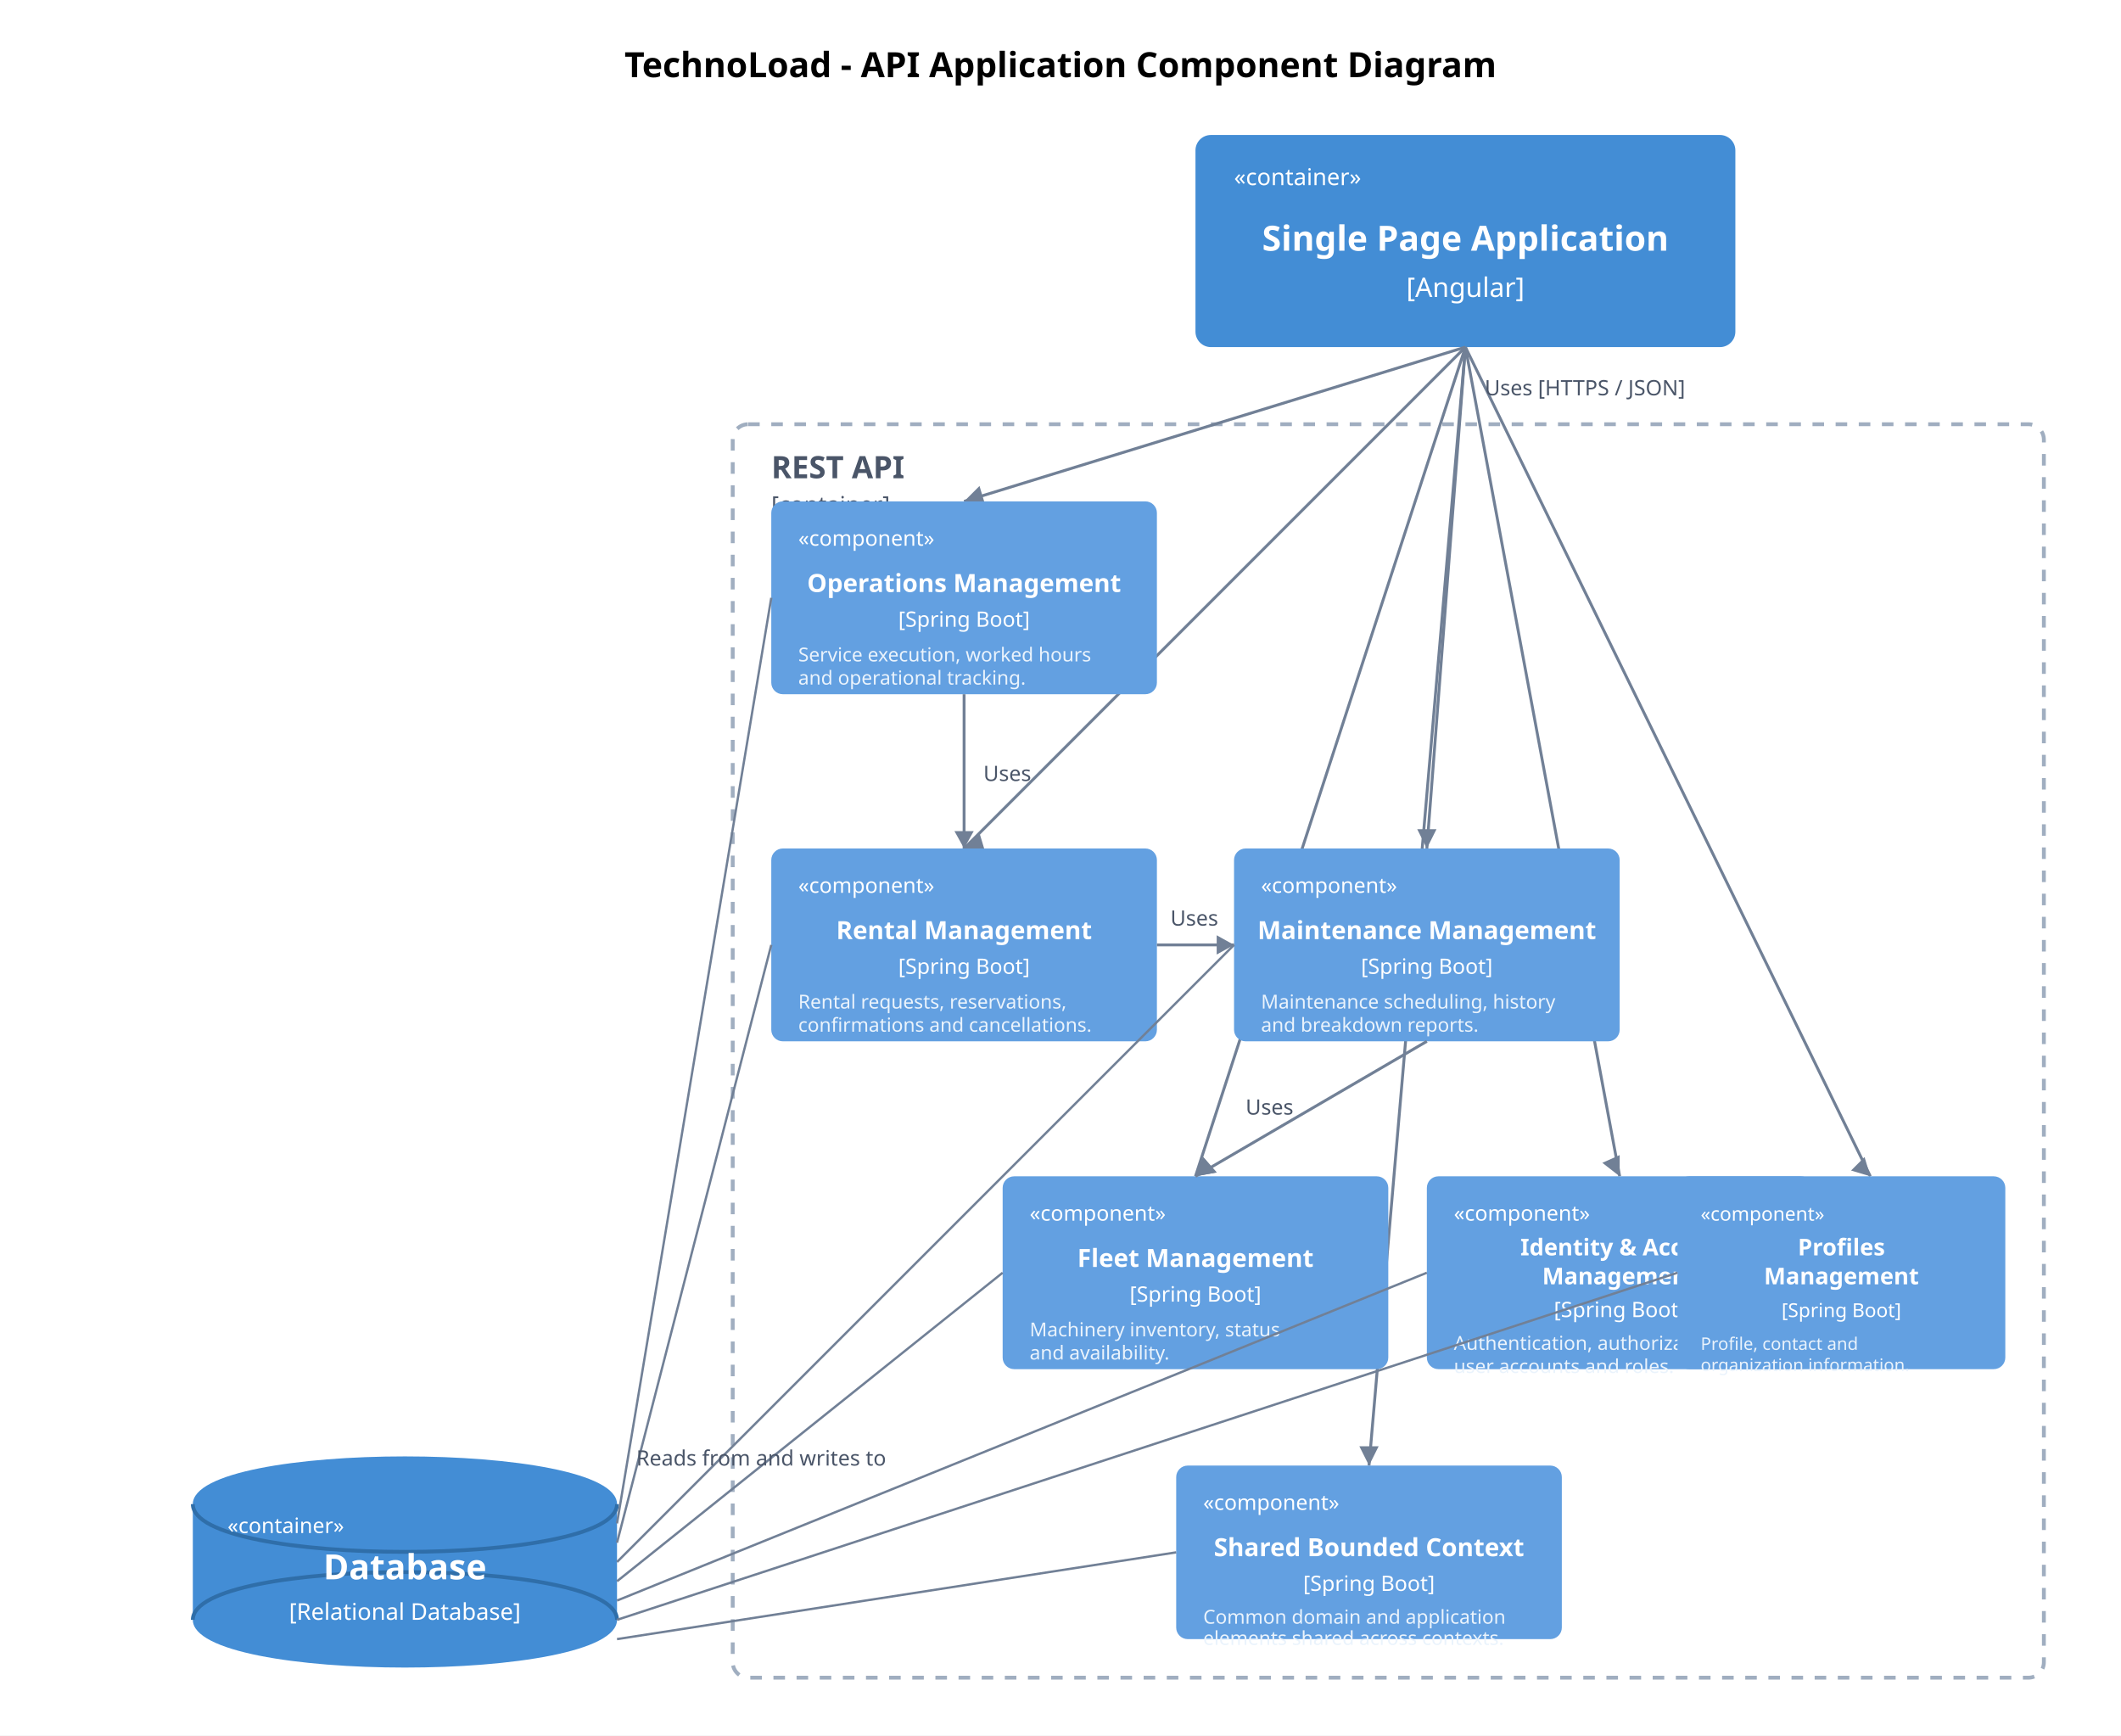
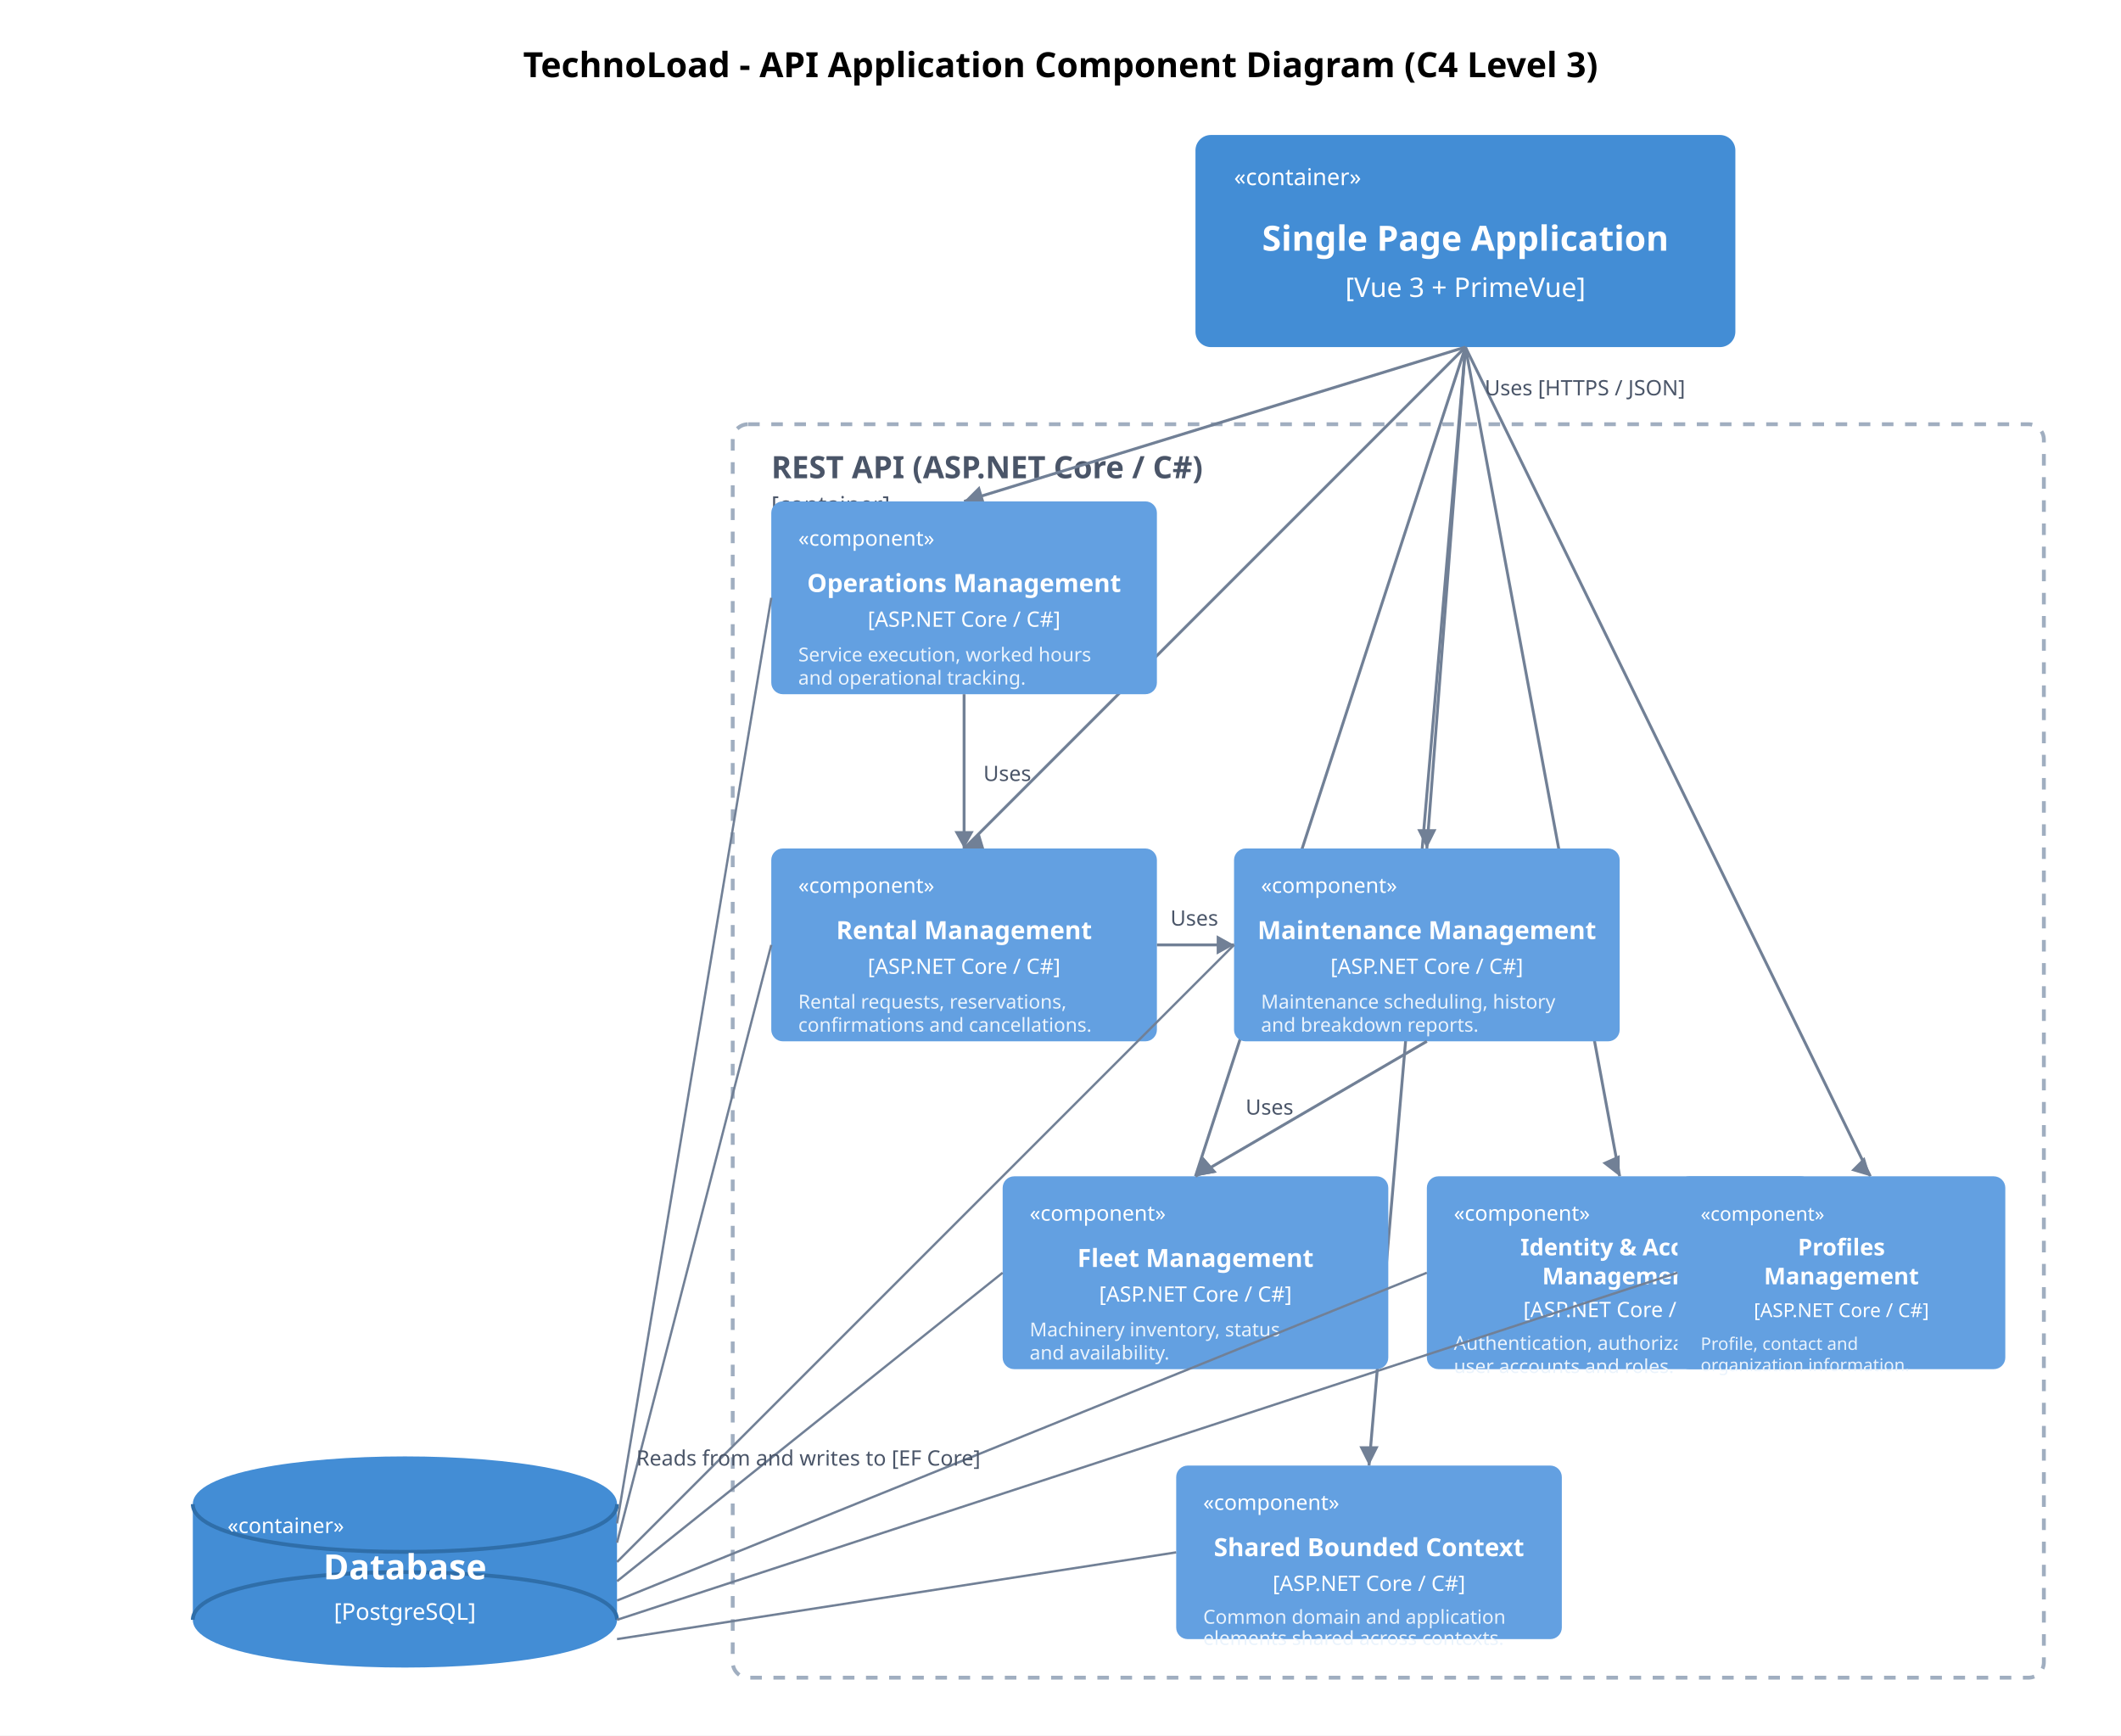
<svg xmlns="http://www.w3.org/2000/svg" viewBox="0 0 1100 900" width="100%" height="100%" role="img" aria-labelledby="title description">
  <rect width="1100" height="900" fill="#FFFFFF" />
-   <text x="550" y="40" text-anchor="middle" font-family="sans-serif" font-size="18" font-weight="bold" fill="#000000">TechnoLoad - API Application Component Diagram</text>
+   <text x="550" y="40" text-anchor="middle" font-family="sans-serif" font-size="18" font-weight="bold" fill="#000000">TechnoLoad - API Application Component Diagram (C4 Level 3)</text>
  <g>
    <rect x="620" y="70" width="280" height="110" rx="8" fill="#438DD5" />
    <text x="640" y="96" font-family="sans-serif" font-size="12" fill="#FFFFFF">«container»</text>
    <text x="760" y="130" text-anchor="middle" font-family="sans-serif" font-size="18" font-weight="bold" fill="#FFFFFF">Single Page Application</text>
-     <text x="760" y="154" text-anchor="middle" font-family="sans-serif" font-size="14" fill="#FFFFFF">[Angular]</text>
+     <text x="760" y="154" text-anchor="middle" font-family="sans-serif" font-size="14" fill="#FFFFFF">[Vue 3 + PrimeVue]</text>
  </g>
  <rect x="380" y="220" width="680" height="650" rx="8" fill="none" stroke="#A0AEC0" stroke-width="2" stroke-dasharray="6" />
-   <text x="400" y="248" font-family="sans-serif" font-size="16" font-weight="bold" fill="#4A5568">REST API</text>
+   <text x="400" y="248" font-family="sans-serif" font-size="16" font-weight="bold" fill="#4A5568">REST API (ASP.NET Core / C#)</text>
  <text x="400" y="266" font-family="sans-serif" font-size="12" fill="#4A5568">[container]</text>
  <path d="M760 180L500 260" fill="none" stroke="#718096" stroke-width="1.5" />
  <path d="M500 260l8-8 3 10z" fill="#718096" />
  <path d="M760 180L500 440" fill="none" stroke="#718096" stroke-width="1.5" />
  <path d="M500 440l8-8 3 10z" fill="#718096" />
  <path d="M760 180L740 440" fill="none" stroke="#718096" stroke-width="1.5" />
  <path d="M740 440l-5-10h10z" fill="#718096" />
  <path d="M760 180L620 610" fill="none" stroke="#718096" stroke-width="1.5" />
  <path d="M620 610l4-10 7 8z" fill="#718096" />
  <path d="M760 180L840 610" fill="none" stroke="#718096" stroke-width="1.5" />
  <path d="M840 610l-9-7 9-4z" fill="#718096" />
  <path d="M760 180L970 610" fill="none" stroke="#718096" stroke-width="1.5" />
  <path d="M970 610l-10-3 7-7z" fill="#718096" />
  <path d="M760 180L710 760" fill="none" stroke="#718096" stroke-width="1.5" />
  <path d="M710 760l-5-10h10z" fill="#718096" />
  <text x="770" y="205" font-family="sans-serif" font-size="11" fill="#4A5568">Uses [HTTPS / JSON]</text>
  <g>
    <rect x="400" y="260" width="200" height="100" rx="6" fill="#63A0E1" />
    <text x="414" y="283" font-family="sans-serif" font-size="11" fill="#FFFFFF">«component»</text>
    <text x="500" y="307" text-anchor="middle" font-family="sans-serif" font-size="13" font-weight="bold" fill="#FFFFFF">Operations Management</text>
-     <text x="500" y="325" text-anchor="middle" font-family="sans-serif" font-size="11" fill="#FFFFFF">[Spring Boot]</text>
+     <text x="500" y="325" text-anchor="middle" font-family="sans-serif" font-size="11" fill="#FFFFFF">[ASP.NET Core / C#]</text>
    <text x="414" y="343" font-family="sans-serif" font-size="10" fill="#EAF3FC">Service execution, worked hours</text>
    <text x="414" y="355" font-family="sans-serif" font-size="10" fill="#EAF3FC">and operational tracking.</text>
  </g>
  <g>
    <rect x="400" y="440" width="200" height="100" rx="6" fill="#63A0E1" />
    <text x="414" y="463" font-family="sans-serif" font-size="11" fill="#FFFFFF">«component»</text>
    <text x="500" y="487" text-anchor="middle" font-family="sans-serif" font-size="13" font-weight="bold" fill="#FFFFFF">Rental Management</text>
-     <text x="500" y="505" text-anchor="middle" font-family="sans-serif" font-size="11" fill="#FFFFFF">[Spring Boot]</text>
+     <text x="500" y="505" text-anchor="middle" font-family="sans-serif" font-size="11" fill="#FFFFFF">[ASP.NET Core / C#]</text>
    <text x="414" y="523" font-family="sans-serif" font-size="10" fill="#EAF3FC">Rental requests, reservations,</text>
    <text x="414" y="535" font-family="sans-serif" font-size="10" fill="#EAF3FC">confirmations and cancellations.</text>
  </g>
  <g>
    <rect x="640" y="440" width="200" height="100" rx="6" fill="#63A0E1" />
    <text x="654" y="463" font-family="sans-serif" font-size="11" fill="#FFFFFF">«component»</text>
    <text x="740" y="487" text-anchor="middle" font-family="sans-serif" font-size="13" font-weight="bold" fill="#FFFFFF">Maintenance Management</text>
-     <text x="740" y="505" text-anchor="middle" font-family="sans-serif" font-size="11" fill="#FFFFFF">[Spring Boot]</text>
+     <text x="740" y="505" text-anchor="middle" font-family="sans-serif" font-size="11" fill="#FFFFFF">[ASP.NET Core / C#]</text>
    <text x="654" y="523" font-family="sans-serif" font-size="10" fill="#EAF3FC">Maintenance scheduling, history</text>
    <text x="654" y="535" font-family="sans-serif" font-size="10" fill="#EAF3FC">and breakdown reports.</text>
  </g>
  <g>
    <rect x="520" y="610" width="200" height="100" rx="6" fill="#63A0E1" />
    <text x="534" y="633" font-family="sans-serif" font-size="11" fill="#FFFFFF">«component»</text>
    <text x="620" y="657" text-anchor="middle" font-family="sans-serif" font-size="13" font-weight="bold" fill="#FFFFFF">Fleet Management</text>
-     <text x="620" y="675" text-anchor="middle" font-family="sans-serif" font-size="11" fill="#FFFFFF">[Spring Boot]</text>
+     <text x="620" y="675" text-anchor="middle" font-family="sans-serif" font-size="11" fill="#FFFFFF">[ASP.NET Core / C#]</text>
    <text x="534" y="693" font-family="sans-serif" font-size="10" fill="#EAF3FC">Machinery inventory, status</text>
    <text x="534" y="705" font-family="sans-serif" font-size="10" fill="#EAF3FC">and availability.</text>
  </g>
  <g>
    <rect x="740" y="610" width="200" height="100" rx="6" fill="#63A0E1" />
    <text x="754" y="633" font-family="sans-serif" font-size="11" fill="#FFFFFF">«component»</text>
    <text x="840" y="651" text-anchor="middle" font-family="sans-serif" font-size="12" font-weight="bold" fill="#FFFFFF">Identity &amp; Access</text>
    <text x="840" y="666" text-anchor="middle" font-family="sans-serif" font-size="12" font-weight="bold" fill="#FFFFFF">Management</text>
-     <text x="840" y="683" text-anchor="middle" font-family="sans-serif" font-size="11" fill="#FFFFFF">[Spring Boot]</text>
+     <text x="840" y="683" text-anchor="middle" font-family="sans-serif" font-size="11" fill="#FFFFFF">[ASP.NET Core / C#]</text>
    <text x="754" y="700" font-family="sans-serif" font-size="10" fill="#EAF3FC">Authentication, authorization,</text>
    <text x="754" y="712" font-family="sans-serif" font-size="10" fill="#EAF3FC">user accounts and roles.</text>
  </g>
  <g>
    <rect x="870" y="610" width="170" height="100" rx="6" fill="#63A0E1" />
    <text x="882" y="633" font-family="sans-serif" font-size="10" fill="#FFFFFF">«component»</text>
    <text x="955" y="651" text-anchor="middle" font-family="sans-serif" font-size="12" font-weight="bold" fill="#FFFFFF">Profiles</text>
    <text x="955" y="666" text-anchor="middle" font-family="sans-serif" font-size="12" font-weight="bold" fill="#FFFFFF">Management</text>
-     <text x="955" y="683" text-anchor="middle" font-family="sans-serif" font-size="10" fill="#FFFFFF">[Spring Boot]</text>
+     <text x="955" y="683" text-anchor="middle" font-family="sans-serif" font-size="10" fill="#FFFFFF">[ASP.NET Core / C#]</text>
    <text x="882" y="700" font-family="sans-serif" font-size="9" fill="#EAF3FC">Profile, contact and</text>
    <text x="882" y="711" font-family="sans-serif" font-size="9" fill="#EAF3FC">organization information.</text>
  </g>
  <g>
    <rect x="610" y="760" width="200" height="90" rx="6" fill="#63A0E1" />
    <text x="624" y="783" font-family="sans-serif" font-size="11" fill="#FFFFFF">«component»</text>
    <text x="710" y="807" text-anchor="middle" font-family="sans-serif" font-size="13" font-weight="bold" fill="#FFFFFF">Shared Bounded Context</text>
-     <text x="710" y="825" text-anchor="middle" font-family="sans-serif" font-size="11" fill="#FFFFFF">[Spring Boot]</text>
+     <text x="710" y="825" text-anchor="middle" font-family="sans-serif" font-size="11" fill="#FFFFFF">[ASP.NET Core / C#]</text>
    <text x="624" y="842" font-family="sans-serif" font-size="10" fill="#EAF3FC">Common domain and application</text>
    <text x="624" y="853" font-family="sans-serif" font-size="10" fill="#EAF3FC">elements shared across contexts.</text>
  </g>
  <path d="M500 360V440" fill="none" stroke="#718096" stroke-width="1.5" />
  <path d="M500 440l-5-9h10z" fill="#718096" />
  <text x="510" y="405" font-family="sans-serif" font-size="11" fill="#4A5568">Uses</text>
  <path d="M600 490H640" fill="none" stroke="#718096" stroke-width="1.5" />
  <path d="M640 490l-9-5v10z" fill="#718096" />
  <text x="607" y="480" font-family="sans-serif" font-size="11" fill="#4A5568">Uses</text>
  <path d="M740 540L620 610" fill="none" stroke="#718096" stroke-width="1.5" />
  <path d="M620 610l4-10 7 8z" fill="#718096" />
  <text x="646" y="578" font-family="sans-serif" font-size="11" fill="#4A5568">Uses</text>
  <g>
    <path d="M100 780C100 747 320 747 320 780V840C320 873 100 873 100 840z" fill="#438DD5" />
    <path d="M100 780C100 813 320 813 320 780" fill="none" stroke="#2F6EA9" stroke-width="2" />
    <path d="M100 840C100 807 320 807 320 840" fill="none" stroke="#2F6EA9" stroke-width="2" />
    <text x="118" y="795" font-family="sans-serif" font-size="11" fill="#FFFFFF">«container»</text>
    <text x="210" y="819" text-anchor="middle" font-family="sans-serif" font-size="18" font-weight="bold" fill="#FFFFFF">Database</text>
-     <text x="210" y="840" text-anchor="middle" font-family="sans-serif" font-size="12" fill="#FFFFFF">[Relational Database]</text>
+     <text x="210" y="840" text-anchor="middle" font-family="sans-serif" font-size="12" fill="#FFFFFF">[PostgreSQL]</text>
  </g>
  <path d="M400 310L320 790M400 490L320 800M640 490L320 810M520 660L320 820M740 660L320 830M870 660L320 840M610 805L320 850" fill="none" stroke="#718096" stroke-width="1.2" />
-   <text x="330" y="760" font-family="sans-serif" font-size="11" fill="#4A5568">Reads from and writes to</text>
+   <text x="330" y="760" font-family="sans-serif" font-size="11" fill="#4A5568">Reads from and writes to [EF Core]</text>
</svg>
